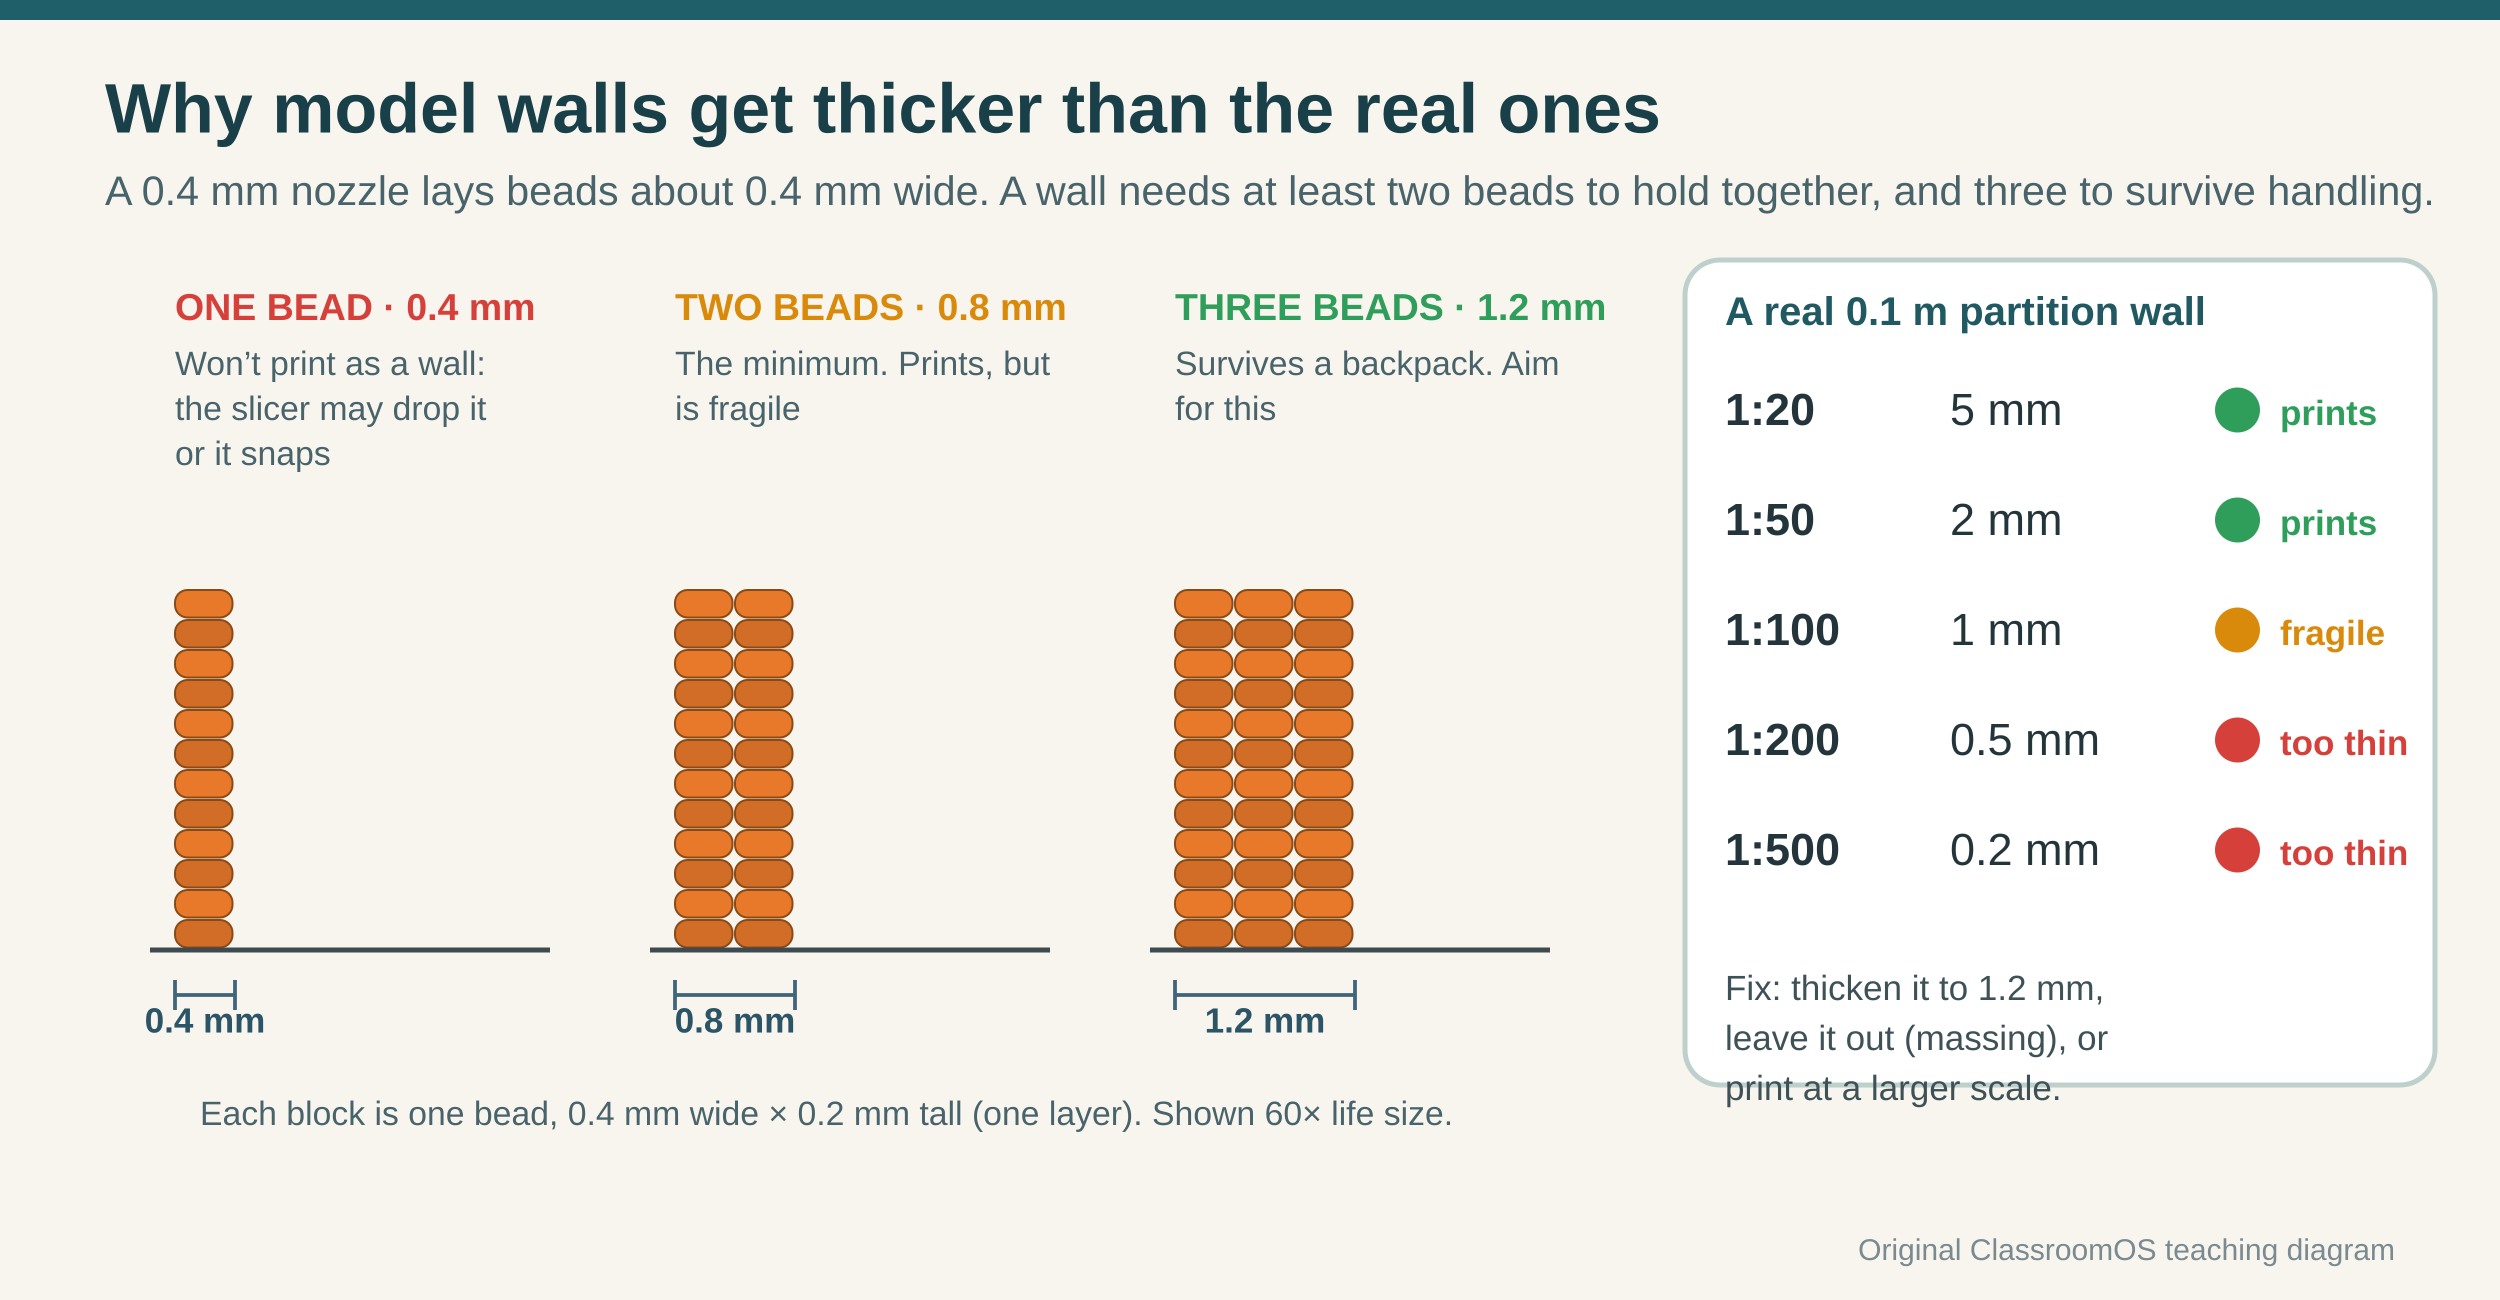
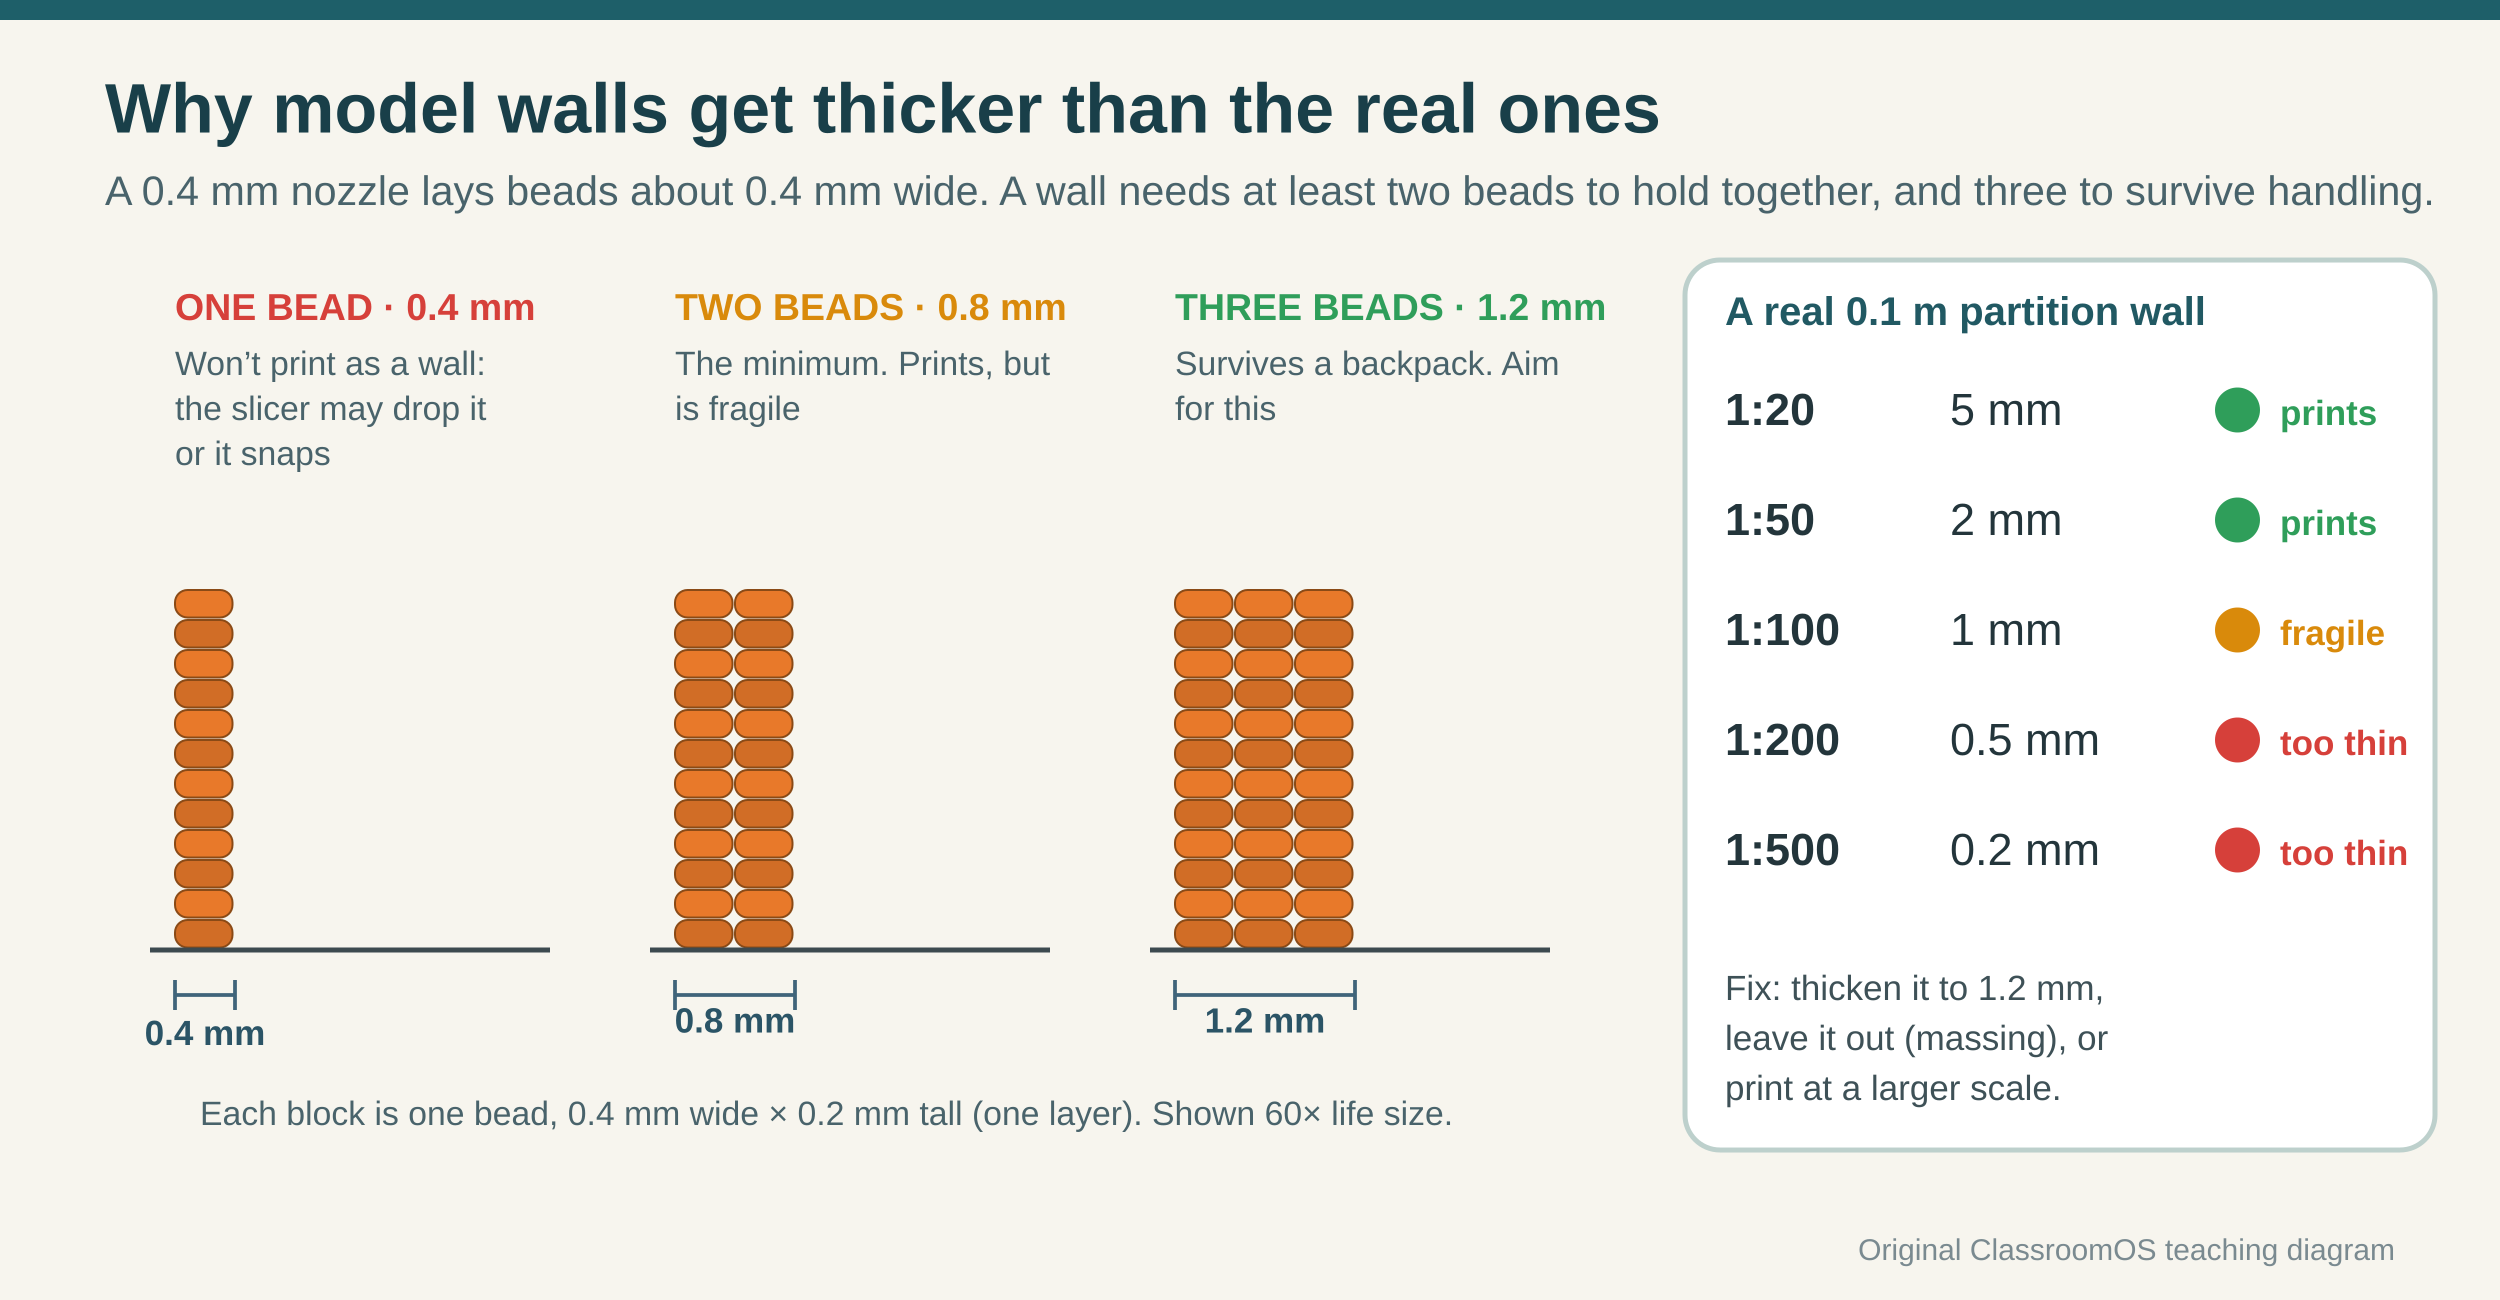
<svg xmlns="http://www.w3.org/2000/svg" viewBox="0 0 1000 520" role="img" aria-label="Cross-sections of printed walls one, two and three beads wide, and a table of a 0.1 metre partition wall at four scales.">
  <rect width="1000" height="520" fill="#f7f5ee" />
  <path d="M0 0h1000v8H0z" fill="#1e5f69" />
  <text x="42" y="53" font-family="Arial,Helvetica,sans-serif" font-size="28" font-weight="700" fill="#193f49">Why model walls get thicker than the real ones</text>
  <text x="42" y="82" font-family="Arial,Helvetica,sans-serif" font-size="16.5" fill="#49636b">A 0.4 mm nozzle lays beads about 0.4 mm wide. A wall needs at least two beads to hold together, and three to survive handling.</text>
  <rect x="70.0" y="368" width="23" height="11" rx="5" fill="#d16d26" stroke="#8a4a16" stroke-width="0.8" />
  <rect x="70.0" y="356" width="23" height="11" rx="5" fill="#e8792a" stroke="#8a4a16" stroke-width="0.8" />
  <rect x="70.0" y="344" width="23" height="11" rx="5" fill="#d16d26" stroke="#8a4a16" stroke-width="0.8" />
  <rect x="70.0" y="332" width="23" height="11" rx="5" fill="#e8792a" stroke="#8a4a16" stroke-width="0.8" />
  <rect x="70.0" y="320" width="23" height="11" rx="5" fill="#d16d26" stroke="#8a4a16" stroke-width="0.8" />
  <rect x="70.0" y="308" width="23" height="11" rx="5" fill="#e8792a" stroke="#8a4a16" stroke-width="0.8" />
  <rect x="70.0" y="296" width="23" height="11" rx="5" fill="#d16d26" stroke="#8a4a16" stroke-width="0.8" />
  <rect x="70.0" y="284" width="23" height="11" rx="5" fill="#e8792a" stroke="#8a4a16" stroke-width="0.8" />
  <rect x="70.0" y="272" width="23" height="11" rx="5" fill="#d16d26" stroke="#8a4a16" stroke-width="0.8" />
  <rect x="70.0" y="260" width="23" height="11" rx="5" fill="#e8792a" stroke="#8a4a16" stroke-width="0.8" />
  <rect x="70.0" y="248" width="23" height="11" rx="5" fill="#d16d26" stroke="#8a4a16" stroke-width="0.8" />
  <rect x="70.0" y="236" width="23" height="11" rx="5" fill="#e8792a" stroke="#8a4a16" stroke-width="0.8" />
  <line x1="60" y1="380" x2="220" y2="380" stroke="#3d4a4f" stroke-width="2" />
  <line x1="70" y1="398" x2="94" y2="398" stroke="#40647a" stroke-width="1.5" />
  <line x1="70" y1="392" x2="70" y2="404" stroke="#40647a" stroke-width="1.5" />
  <line x1="94" y1="392" x2="94" y2="404" stroke="#40647a" stroke-width="1.5" />
-   <text x="82" y="413" font-family="Arial,Helvetica,sans-serif" font-size="14" font-weight="700" fill="#2b5466" text-anchor="middle">0.4 mm</text>
+   <text x="82" y="418" font-family="Arial,Helvetica,sans-serif" font-size="14" font-weight="700" fill="#2b5466" text-anchor="middle">0.4 mm</text>
  <text x="70" y="128" font-family="Arial,Helvetica,sans-serif" font-size="15" font-weight="700" fill="#d6403a">ONE BEAD · 0.4 mm</text>
  <text x="70" y="150" font-family="Arial,Helvetica,sans-serif" font-size="13.5" fill="#49636b">Won’t print as a wall:</text>
  <text x="70" y="168" font-family="Arial,Helvetica,sans-serif" font-size="13.5" fill="#49636b">the slicer may drop it</text>
  <text x="70" y="186" font-family="Arial,Helvetica,sans-serif" font-size="13.5" fill="#49636b">or it snaps</text>
  <rect x="270.0" y="368" width="23" height="11" rx="5" fill="#d16d26" stroke="#8a4a16" stroke-width="0.8" />
  <rect x="294.0" y="368" width="23" height="11" rx="5" fill="#d16d26" stroke="#8a4a16" stroke-width="0.8" />
  <rect x="270.0" y="356" width="23" height="11" rx="5" fill="#e8792a" stroke="#8a4a16" stroke-width="0.8" />
  <rect x="294.0" y="356" width="23" height="11" rx="5" fill="#e8792a" stroke="#8a4a16" stroke-width="0.8" />
  <rect x="270.0" y="344" width="23" height="11" rx="5" fill="#d16d26" stroke="#8a4a16" stroke-width="0.8" />
  <rect x="294.0" y="344" width="23" height="11" rx="5" fill="#d16d26" stroke="#8a4a16" stroke-width="0.8" />
  <rect x="270.0" y="332" width="23" height="11" rx="5" fill="#e8792a" stroke="#8a4a16" stroke-width="0.8" />
  <rect x="294.0" y="332" width="23" height="11" rx="5" fill="#e8792a" stroke="#8a4a16" stroke-width="0.8" />
  <rect x="270.0" y="320" width="23" height="11" rx="5" fill="#d16d26" stroke="#8a4a16" stroke-width="0.8" />
  <rect x="294.0" y="320" width="23" height="11" rx="5" fill="#d16d26" stroke="#8a4a16" stroke-width="0.8" />
  <rect x="270.0" y="308" width="23" height="11" rx="5" fill="#e8792a" stroke="#8a4a16" stroke-width="0.8" />
  <rect x="294.0" y="308" width="23" height="11" rx="5" fill="#e8792a" stroke="#8a4a16" stroke-width="0.8" />
  <rect x="270.0" y="296" width="23" height="11" rx="5" fill="#d16d26" stroke="#8a4a16" stroke-width="0.8" />
  <rect x="294.0" y="296" width="23" height="11" rx="5" fill="#d16d26" stroke="#8a4a16" stroke-width="0.8" />
  <rect x="270.0" y="284" width="23" height="11" rx="5" fill="#e8792a" stroke="#8a4a16" stroke-width="0.8" />
  <rect x="294.0" y="284" width="23" height="11" rx="5" fill="#e8792a" stroke="#8a4a16" stroke-width="0.8" />
  <rect x="270.0" y="272" width="23" height="11" rx="5" fill="#d16d26" stroke="#8a4a16" stroke-width="0.8" />
  <rect x="294.0" y="272" width="23" height="11" rx="5" fill="#d16d26" stroke="#8a4a16" stroke-width="0.8" />
  <rect x="270.0" y="260" width="23" height="11" rx="5" fill="#e8792a" stroke="#8a4a16" stroke-width="0.8" />
  <rect x="294.0" y="260" width="23" height="11" rx="5" fill="#e8792a" stroke="#8a4a16" stroke-width="0.8" />
  <rect x="270.0" y="248" width="23" height="11" rx="5" fill="#d16d26" stroke="#8a4a16" stroke-width="0.8" />
  <rect x="294.0" y="248" width="23" height="11" rx="5" fill="#d16d26" stroke="#8a4a16" stroke-width="0.8" />
  <rect x="270.0" y="236" width="23" height="11" rx="5" fill="#e8792a" stroke="#8a4a16" stroke-width="0.8" />
  <rect x="294.0" y="236" width="23" height="11" rx="5" fill="#e8792a" stroke="#8a4a16" stroke-width="0.8" />
  <line x1="260" y1="380" x2="420" y2="380" stroke="#3d4a4f" stroke-width="2" />
  <line x1="270" y1="398" x2="318" y2="398" stroke="#40647a" stroke-width="1.5" />
  <line x1="270" y1="392" x2="270" y2="404" stroke="#40647a" stroke-width="1.5" />
  <line x1="318" y1="392" x2="318" y2="404" stroke="#40647a" stroke-width="1.5" />
  <text x="294" y="413" font-family="Arial,Helvetica,sans-serif" font-size="14" font-weight="700" fill="#2b5466" text-anchor="middle">0.8 mm</text>
  <text x="270" y="128" font-family="Arial,Helvetica,sans-serif" font-size="15" font-weight="700" fill="#d98a0b">TWO BEADS · 0.8 mm</text>
  <text x="270" y="150" font-family="Arial,Helvetica,sans-serif" font-size="13.5" fill="#49636b">The minimum. Prints, but</text>
  <text x="270" y="168" font-family="Arial,Helvetica,sans-serif" font-size="13.5" fill="#49636b">is fragile</text>
  <rect x="470.0" y="368" width="23" height="11" rx="5" fill="#d16d26" stroke="#8a4a16" stroke-width="0.8" />
  <rect x="494.0" y="368" width="23" height="11" rx="5" fill="#d16d26" stroke="#8a4a16" stroke-width="0.8" />
  <rect x="518.0" y="368" width="23" height="11" rx="5" fill="#d16d26" stroke="#8a4a16" stroke-width="0.8" />
  <rect x="470.0" y="356" width="23" height="11" rx="5" fill="#e8792a" stroke="#8a4a16" stroke-width="0.8" />
  <rect x="494.0" y="356" width="23" height="11" rx="5" fill="#e8792a" stroke="#8a4a16" stroke-width="0.8" />
  <rect x="518.0" y="356" width="23" height="11" rx="5" fill="#e8792a" stroke="#8a4a16" stroke-width="0.8" />
  <rect x="470.0" y="344" width="23" height="11" rx="5" fill="#d16d26" stroke="#8a4a16" stroke-width="0.8" />
  <rect x="494.0" y="344" width="23" height="11" rx="5" fill="#d16d26" stroke="#8a4a16" stroke-width="0.8" />
  <rect x="518.0" y="344" width="23" height="11" rx="5" fill="#d16d26" stroke="#8a4a16" stroke-width="0.8" />
  <rect x="470.0" y="332" width="23" height="11" rx="5" fill="#e8792a" stroke="#8a4a16" stroke-width="0.8" />
  <rect x="494.0" y="332" width="23" height="11" rx="5" fill="#e8792a" stroke="#8a4a16" stroke-width="0.8" />
  <rect x="518.0" y="332" width="23" height="11" rx="5" fill="#e8792a" stroke="#8a4a16" stroke-width="0.8" />
  <rect x="470.0" y="320" width="23" height="11" rx="5" fill="#d16d26" stroke="#8a4a16" stroke-width="0.8" />
  <rect x="494.0" y="320" width="23" height="11" rx="5" fill="#d16d26" stroke="#8a4a16" stroke-width="0.8" />
  <rect x="518.0" y="320" width="23" height="11" rx="5" fill="#d16d26" stroke="#8a4a16" stroke-width="0.8" />
  <rect x="470.0" y="308" width="23" height="11" rx="5" fill="#e8792a" stroke="#8a4a16" stroke-width="0.8" />
  <rect x="494.0" y="308" width="23" height="11" rx="5" fill="#e8792a" stroke="#8a4a16" stroke-width="0.8" />
  <rect x="518.0" y="308" width="23" height="11" rx="5" fill="#e8792a" stroke="#8a4a16" stroke-width="0.8" />
  <rect x="470.0" y="296" width="23" height="11" rx="5" fill="#d16d26" stroke="#8a4a16" stroke-width="0.8" />
  <rect x="494.0" y="296" width="23" height="11" rx="5" fill="#d16d26" stroke="#8a4a16" stroke-width="0.8" />
  <rect x="518.0" y="296" width="23" height="11" rx="5" fill="#d16d26" stroke="#8a4a16" stroke-width="0.8" />
  <rect x="470.0" y="284" width="23" height="11" rx="5" fill="#e8792a" stroke="#8a4a16" stroke-width="0.8" />
  <rect x="494.0" y="284" width="23" height="11" rx="5" fill="#e8792a" stroke="#8a4a16" stroke-width="0.8" />
  <rect x="518.0" y="284" width="23" height="11" rx="5" fill="#e8792a" stroke="#8a4a16" stroke-width="0.8" />
  <rect x="470.0" y="272" width="23" height="11" rx="5" fill="#d16d26" stroke="#8a4a16" stroke-width="0.8" />
  <rect x="494.0" y="272" width="23" height="11" rx="5" fill="#d16d26" stroke="#8a4a16" stroke-width="0.8" />
  <rect x="518.0" y="272" width="23" height="11" rx="5" fill="#d16d26" stroke="#8a4a16" stroke-width="0.8" />
  <rect x="470.0" y="260" width="23" height="11" rx="5" fill="#e8792a" stroke="#8a4a16" stroke-width="0.8" />
  <rect x="494.0" y="260" width="23" height="11" rx="5" fill="#e8792a" stroke="#8a4a16" stroke-width="0.8" />
  <rect x="518.0" y="260" width="23" height="11" rx="5" fill="#e8792a" stroke="#8a4a16" stroke-width="0.8" />
  <rect x="470.0" y="248" width="23" height="11" rx="5" fill="#d16d26" stroke="#8a4a16" stroke-width="0.8" />
  <rect x="494.0" y="248" width="23" height="11" rx="5" fill="#d16d26" stroke="#8a4a16" stroke-width="0.8" />
  <rect x="518.0" y="248" width="23" height="11" rx="5" fill="#d16d26" stroke="#8a4a16" stroke-width="0.8" />
  <rect x="470.0" y="236" width="23" height="11" rx="5" fill="#e8792a" stroke="#8a4a16" stroke-width="0.8" />
  <rect x="494.0" y="236" width="23" height="11" rx="5" fill="#e8792a" stroke="#8a4a16" stroke-width="0.8" />
  <rect x="518.0" y="236" width="23" height="11" rx="5" fill="#e8792a" stroke="#8a4a16" stroke-width="0.8" />
  <line x1="460" y1="380" x2="620" y2="380" stroke="#3d4a4f" stroke-width="2" />
  <line x1="470" y1="398" x2="542" y2="398" stroke="#40647a" stroke-width="1.5" />
  <line x1="470" y1="392" x2="470" y2="404" stroke="#40647a" stroke-width="1.5" />
  <line x1="542" y1="392" x2="542" y2="404" stroke="#40647a" stroke-width="1.5" />
  <text x="506" y="413" font-family="Arial,Helvetica,sans-serif" font-size="14" font-weight="700" fill="#2b5466" text-anchor="middle">1.2 mm</text>
  <text x="470" y="128" font-family="Arial,Helvetica,sans-serif" font-size="15" font-weight="700" fill="#2f9e5a">THREE BEADS · 1.2 mm</text>
  <text x="470" y="150" font-family="Arial,Helvetica,sans-serif" font-size="13.5" fill="#49636b">Survives a backpack. Aim</text>
  <text x="470" y="168" font-family="Arial,Helvetica,sans-serif" font-size="13.5" fill="#49636b">for this</text>
  <text x="80" y="450" font-family="Arial,Helvetica,sans-serif" font-size="13.5" fill="#49636b">Each block is one bead, 0.4 mm wide × 0.2 mm tall (one layer). Shown 60× life size.</text>
-   <rect x="674" y="104" width="300" height="330" fill="#fff" stroke="#bdd0cc" stroke-width="2" rx="14" />
+   <rect x="674" y="104" width="300" height="356" fill="#fff" stroke="#bdd0cc" stroke-width="2" rx="14" />
  <text x="690" y="130" font-family="Arial,Helvetica,sans-serif" font-size="16" font-weight="700" fill="#215963">A real 0.1 m partition wall</text>
  <text x="690" y="170" font-family="Arial,Helvetica,sans-serif" font-size="18" font-weight="700" fill="#23353b">1:20</text>
  <text x="780" y="170" font-family="Arial,Helvetica,sans-serif" font-size="18" fill="#23353b">5 mm</text>
  <circle cx="895" cy="164" r="9" fill="#2f9e5a" />
  <text x="912" y="170" font-family="Arial,Helvetica,sans-serif" font-size="14" font-weight="700" fill="#2f9e5a">prints</text>
  <text x="690" y="214" font-family="Arial,Helvetica,sans-serif" font-size="18" font-weight="700" fill="#23353b">1:50</text>
  <text x="780" y="214" font-family="Arial,Helvetica,sans-serif" font-size="18" fill="#23353b">2 mm</text>
  <circle cx="895" cy="208" r="9" fill="#2f9e5a" />
  <text x="912" y="214" font-family="Arial,Helvetica,sans-serif" font-size="14" font-weight="700" fill="#2f9e5a">prints</text>
  <text x="690" y="258" font-family="Arial,Helvetica,sans-serif" font-size="18" font-weight="700" fill="#23353b">1:100</text>
  <text x="780" y="258" font-family="Arial,Helvetica,sans-serif" font-size="18" fill="#23353b">1 mm</text>
  <circle cx="895" cy="252" r="9" fill="#d98a0b" />
  <text x="912" y="258" font-family="Arial,Helvetica,sans-serif" font-size="14" font-weight="700" fill="#d98a0b">fragile</text>
  <text x="690" y="302" font-family="Arial,Helvetica,sans-serif" font-size="18" font-weight="700" fill="#23353b">1:200</text>
  <text x="780" y="302" font-family="Arial,Helvetica,sans-serif" font-size="18" fill="#23353b">0.5 mm</text>
  <circle cx="895" cy="296" r="9" fill="#d6403a" />
  <text x="912" y="302" font-family="Arial,Helvetica,sans-serif" font-size="14" font-weight="700" fill="#d6403a">too thin</text>
  <text x="690" y="346" font-family="Arial,Helvetica,sans-serif" font-size="18" font-weight="700" fill="#23353b">1:500</text>
  <text x="780" y="346" font-family="Arial,Helvetica,sans-serif" font-size="18" fill="#23353b">0.2 mm</text>
  <circle cx="895" cy="340" r="9" fill="#d6403a" />
  <text x="912" y="346" font-family="Arial,Helvetica,sans-serif" font-size="14" font-weight="700" fill="#d6403a">too thin</text>
  <text x="690" y="400" font-family="Arial,Helvetica,sans-serif" font-size="14" fill="#3e5157">Fix: thicken it to 1.2 mm,</text>
  <text x="690" y="420" font-family="Arial,Helvetica,sans-serif" font-size="14" fill="#3e5157">leave it out (massing), or</text>
  <text x="690" y="440" font-family="Arial,Helvetica,sans-serif" font-size="14" fill="#3e5157">print at a larger scale.</text>
  <text x="958" y="504" text-anchor="end" font-family="Arial,Helvetica,sans-serif" font-size="12" fill="#7a8a90">Original ClassroomOS teaching diagram</text>
</svg>
